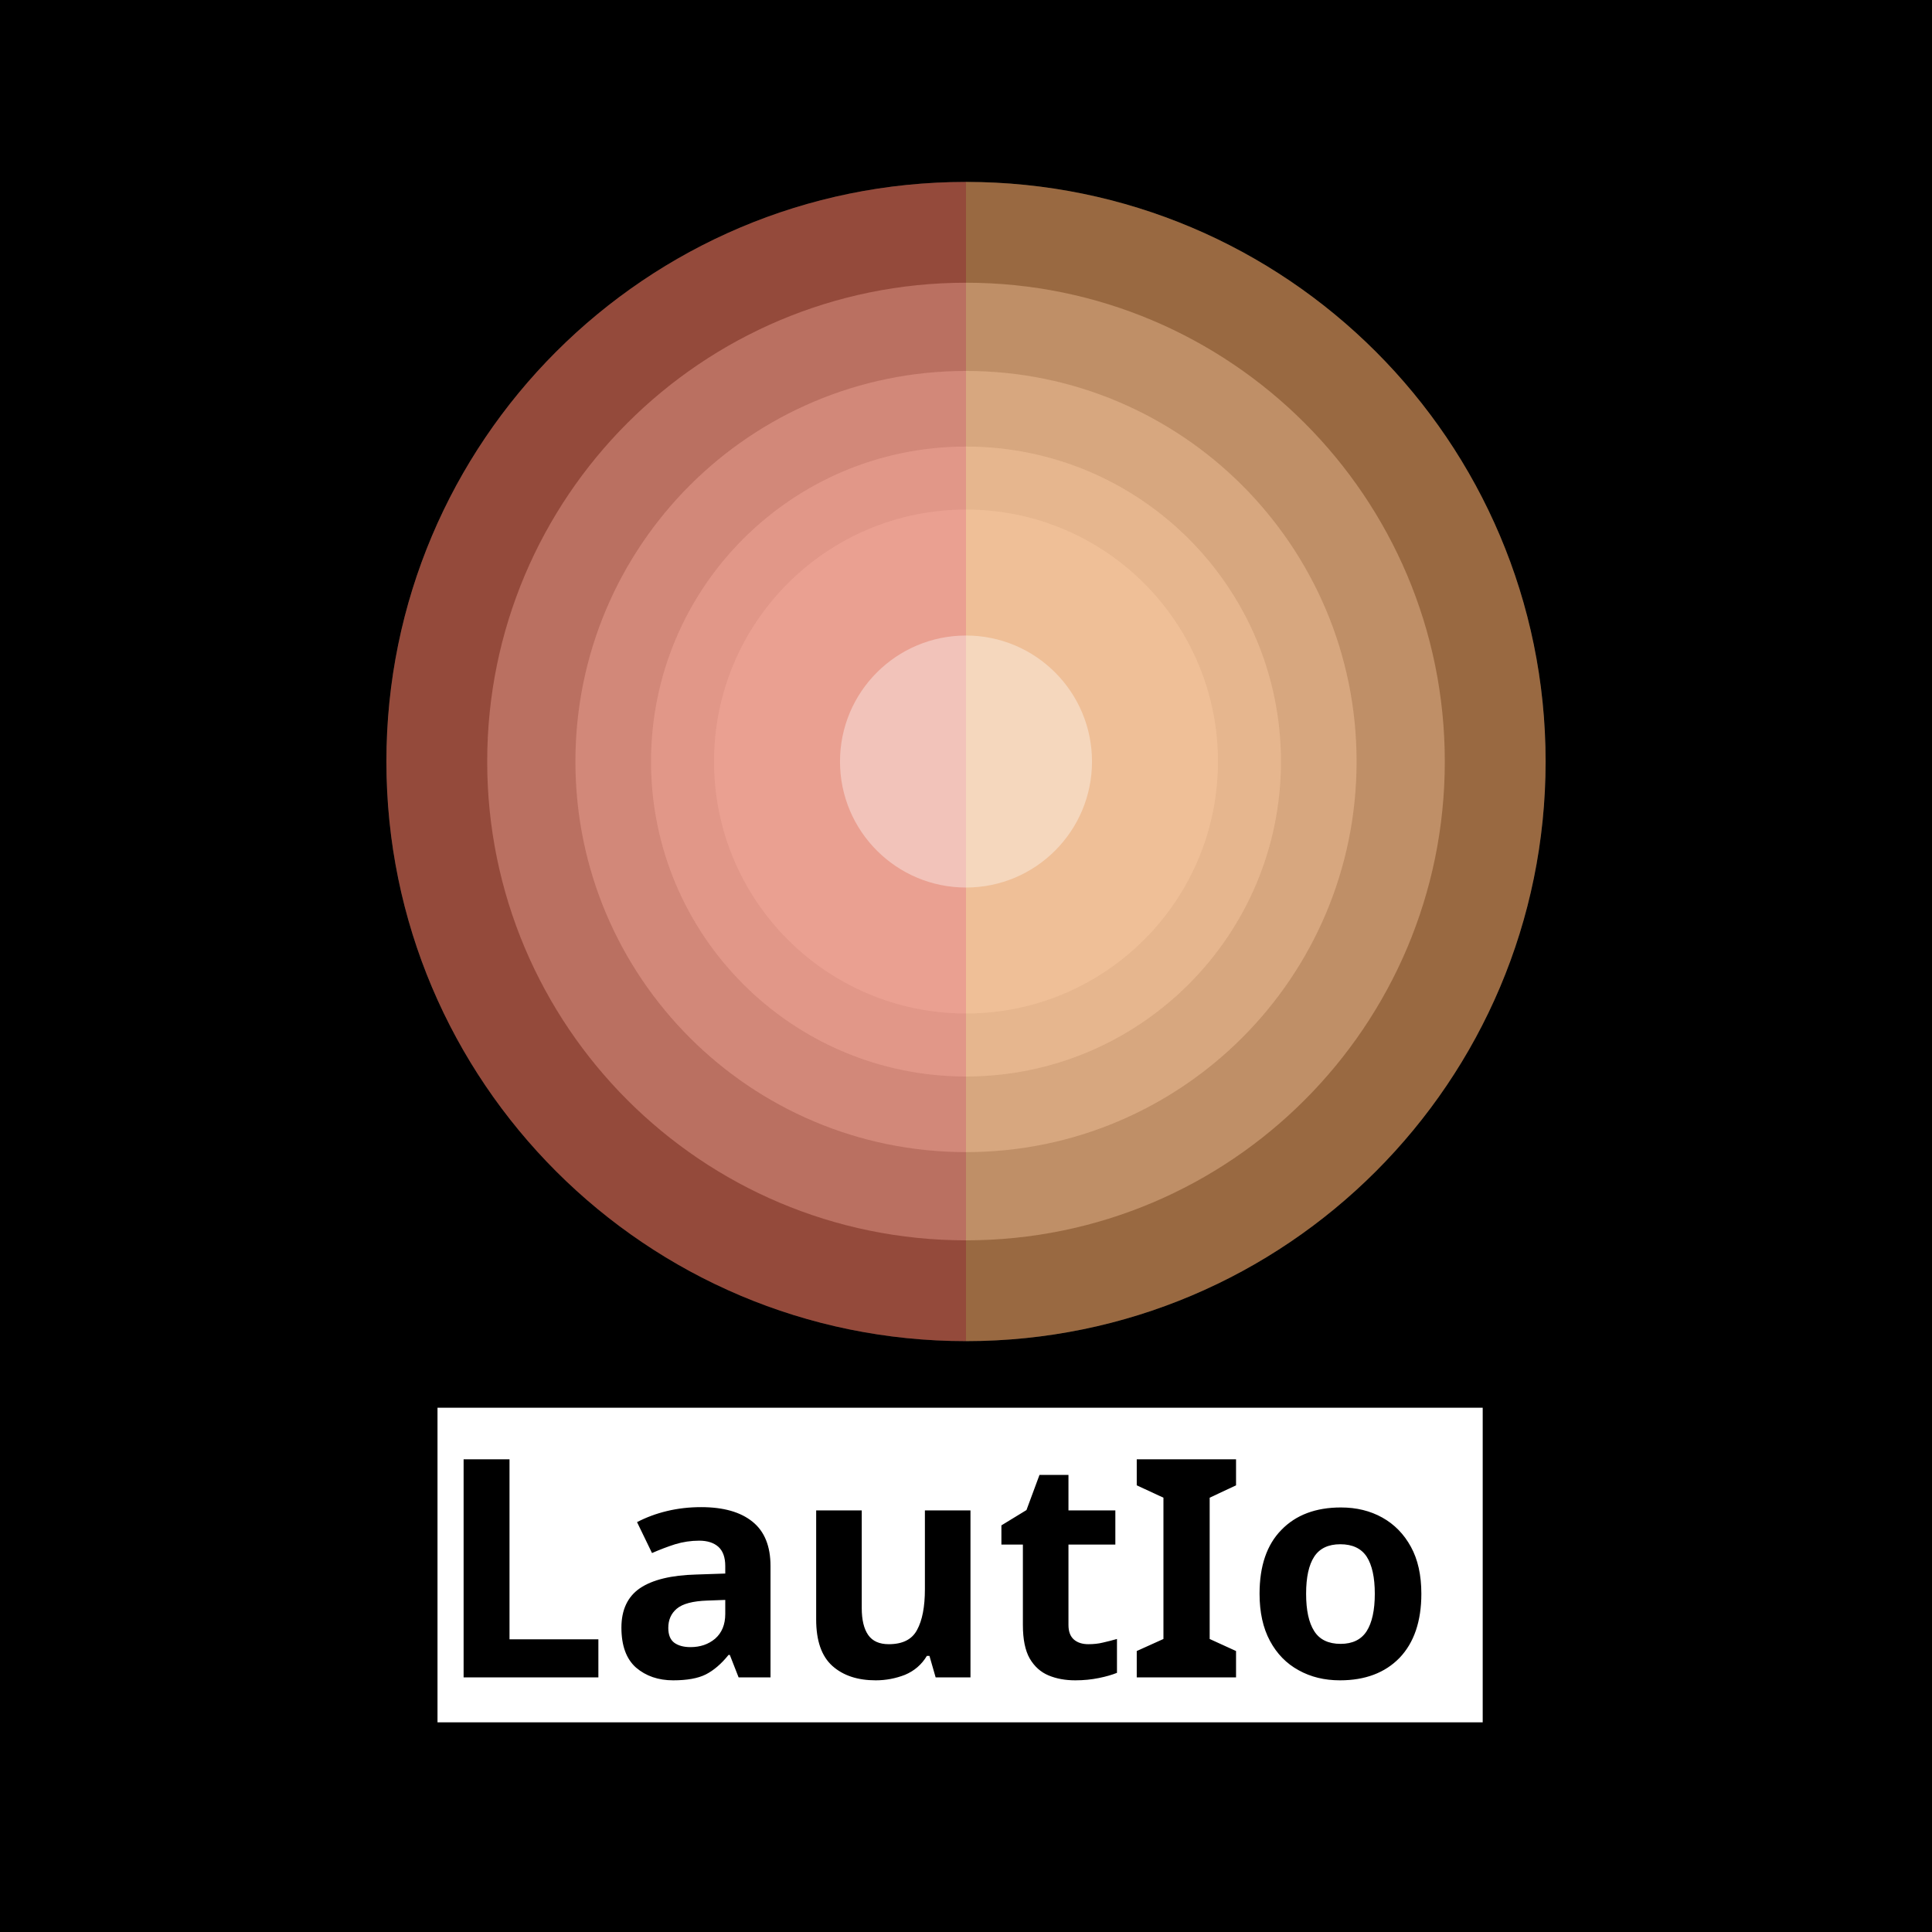
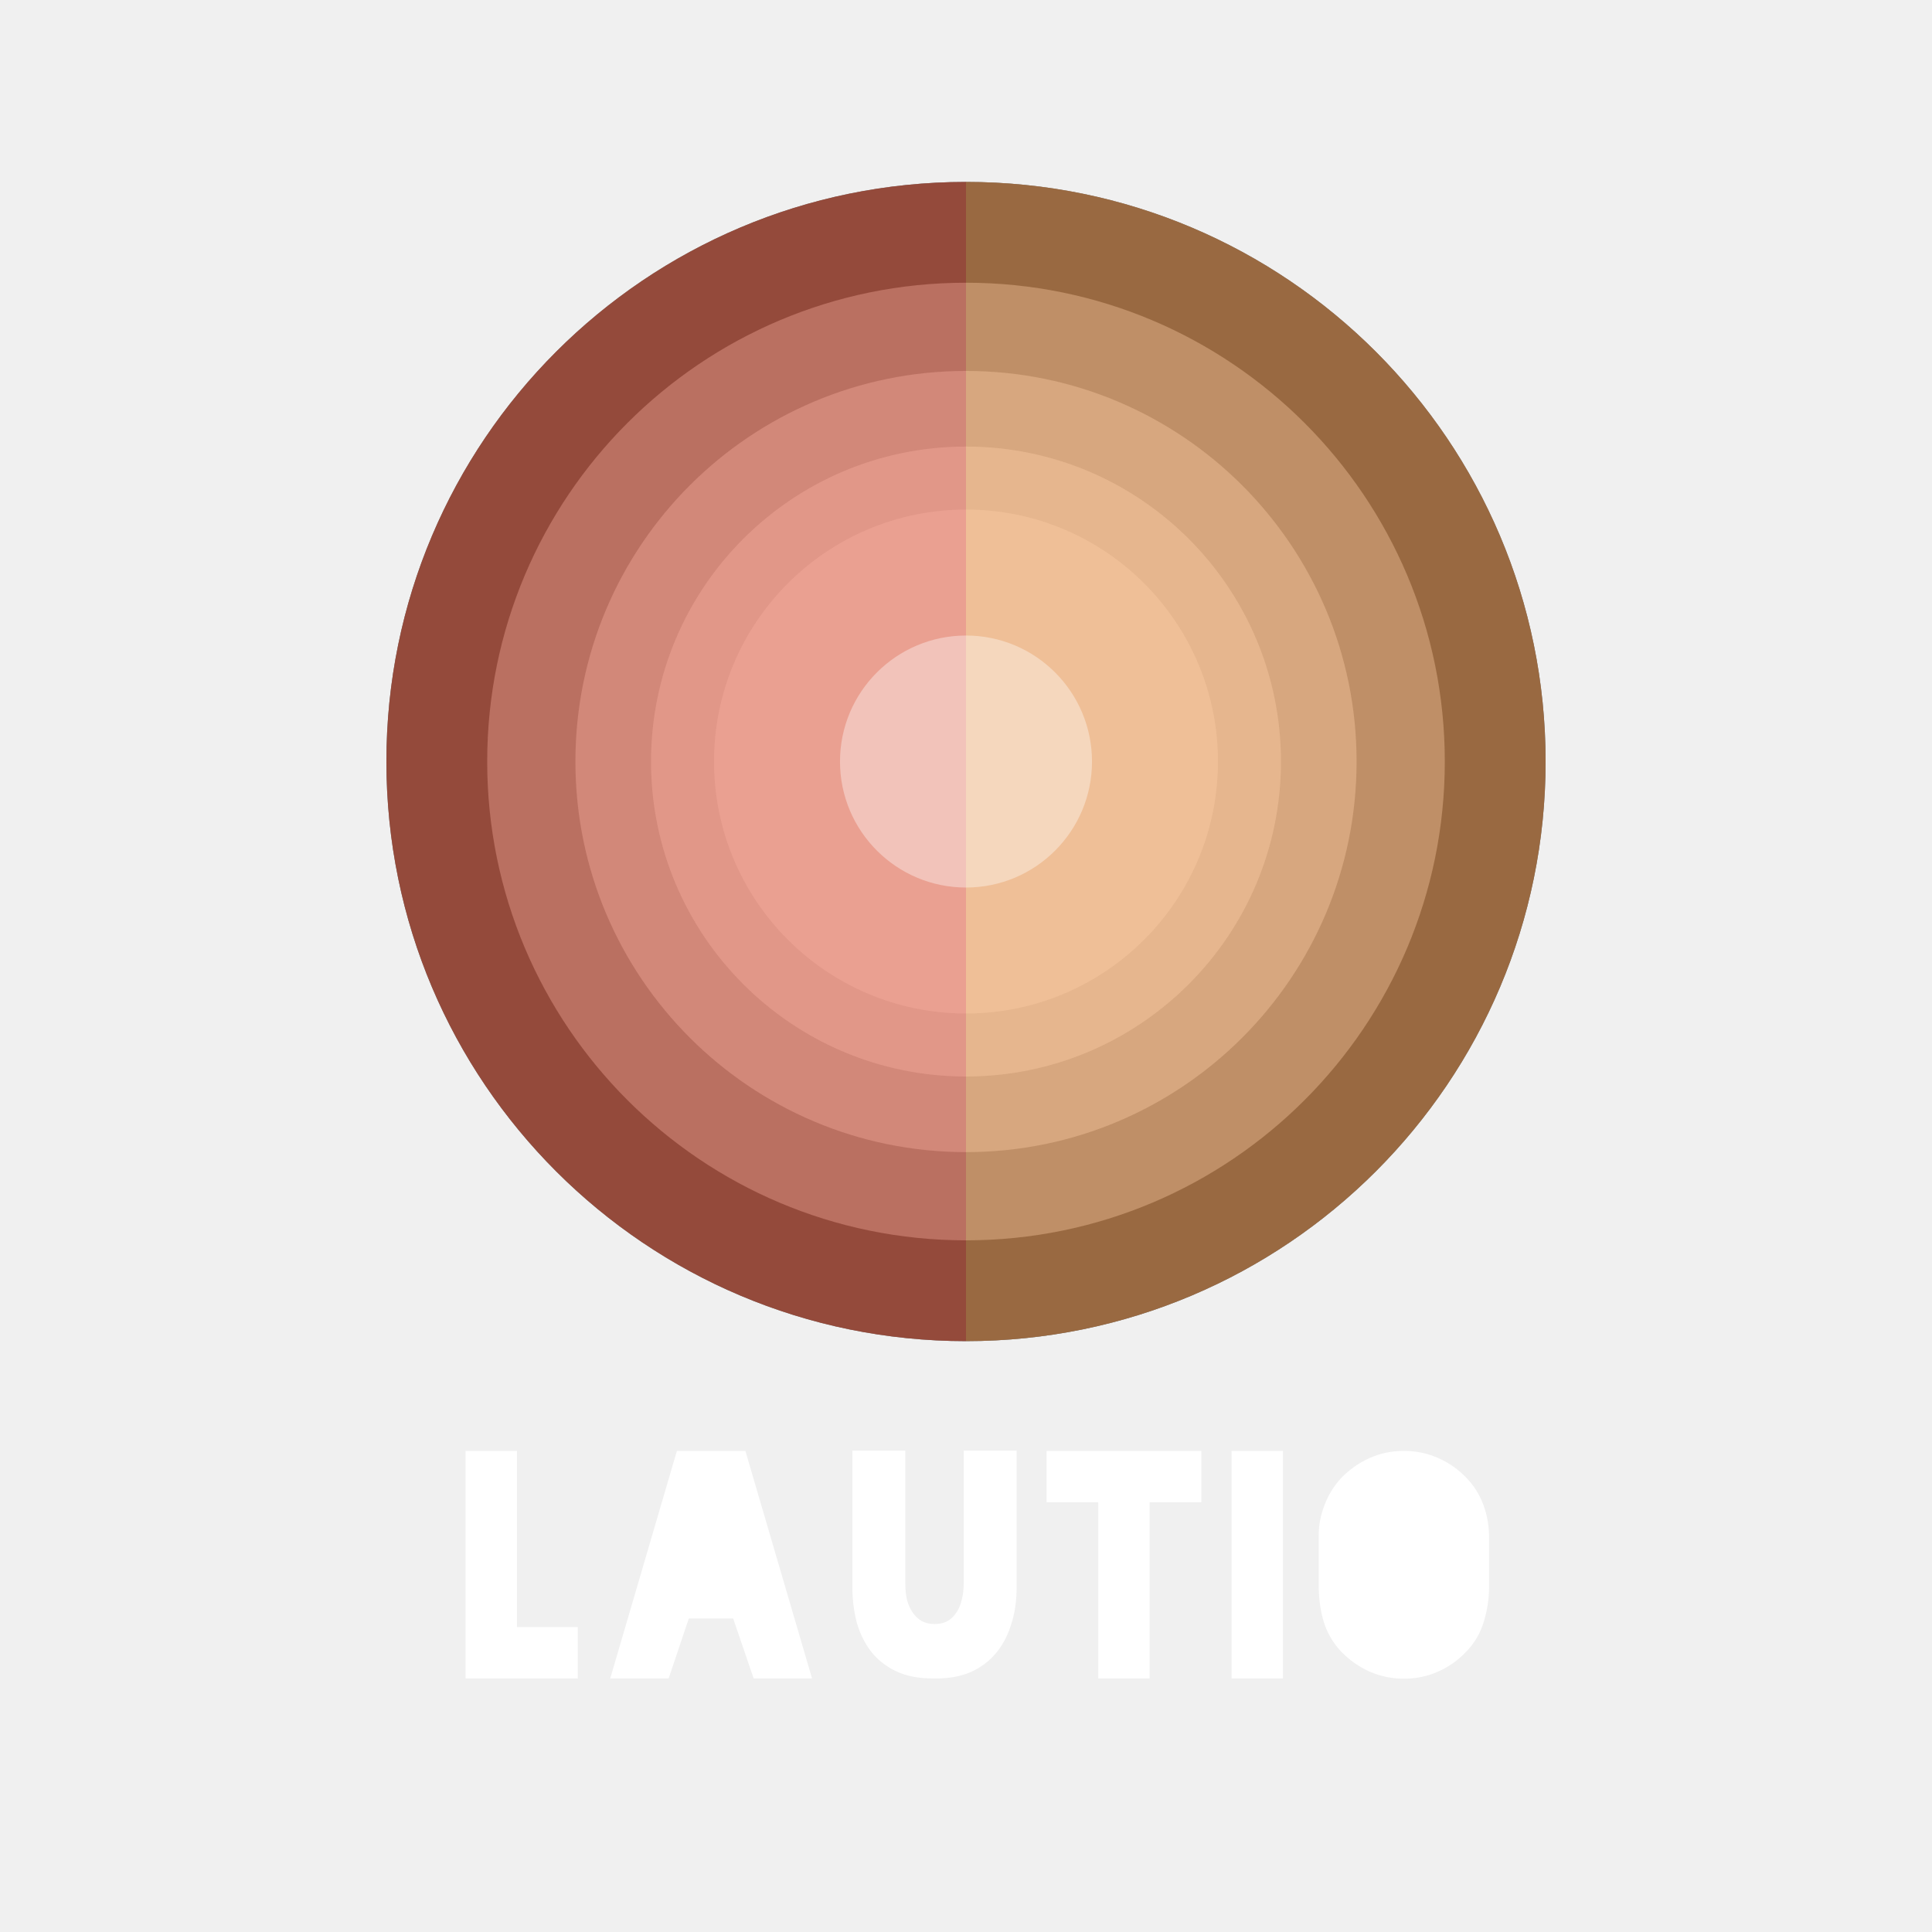
<svg xmlns="http://www.w3.org/2000/svg" width="100mm" height="100mm" viewBox="0 0 100 100" version="1.1" id="svg8">
  <defs id="defs2" />
  <g id="layer1">
-     <rect style="fill:#000000;fill-opacity:1;stroke:none;stroke-width:5;stroke-linecap:round;paint-order:stroke fill markers;stop-color:#000000" id="rect833" width="100" height="100" x="0" y="0" />
+     <circle style="fill:#000000;stroke-width:0.1;stroke-linecap:round;paint-order:stroke fill markers;stop-color:#000000" id="path952" cx="50" cy="39.417" r="30" />
    <g id="g1103" transform="matrix(1.304348,0,0,1.304348,-15.21739,-25.80072)">
      <circle style="fill:#ffffff;fill-opacity:0.368;stroke:none;stroke-width:10;stroke-linecap:round;paint-order:stroke fill markers;stop-color:#000000" id="path835-6" cx="50" cy="50" r="10" />
      <circle style="fill:#ffffff;fill-opacity:0.368;stroke:none;stroke-width:23;stroke-linecap:round;paint-order:stroke fill markers;stop-color:#000000" id="path835-6-7-5-2-9" cx="50" cy="50" r="23" />
      <circle style="fill:#ffffff;fill-opacity:0.368;stroke:none;stroke-width:12.5;stroke-linecap:round;paint-order:stroke fill markers;stop-color:#000000" id="path835-6-7" cx="50" cy="50" r="12.5" />
      <circle style="fill:#ffffff;fill-opacity:0.368;stroke:none;stroke-width:15.5;stroke-linecap:round;paint-order:stroke fill markers;stop-color:#000000" id="path835-6-7-5" cx="50" cy="50" r="15.5" />
      <circle style="fill:#ffffff;fill-opacity:0.368;stroke:none;stroke-width:19;stroke-linecap:round;paint-order:stroke fill markers;stop-color:#000000" id="path835-6-7-5-2" cx="50" cy="50" r="19" />
      <path id="rect999-1" style="fill:#f32b00;fill-opacity:0.368;stroke:none;stroke-width:2.948;stroke-linecap:round;paint-order:stroke fill markers;stop-color:#000000" d="m 49.966,27 a 23,23 0 0 0 -22.966,23 23,23 0 0 0 0,0.034 23,23 0 0 0 23,22.966 V 27 Z" />
      <path id="rect999" style="fill:#ff7e11;fill-opacity:0.368;stroke:none;stroke-width:2.948;stroke-linecap:round;paint-order:stroke fill markers;stop-color:#000000" d="m 50,27 v 46 h 0.034 a 23,23 0 0 0 22.966,-23 23,23 0 0 0 0,-0.035 23,23 0 0 0 -23,-22.966 z" />
      <circle style="fill:#ffffff;fill-opacity:0.368;stroke:none;stroke-width:5;stroke-linecap:round;paint-order:stroke fill markers;stop-color:#000000" id="path835" cx="50" cy="50" r="5" />
    </g>
-     <g id="g865" transform="matrix(1.078403,0,0,1.078403,-3.92013,-1.455599)">
-       <rect style="fill:#ffffff;fill-opacity:1;stroke-width:4.918;stroke-linecap:round;paint-order:stroke fill markers;stop-color:#000000" id="rect852" width="50.166" height="15.1" x="24.634" y="68.916" />
-       <text xml:space="preserve" style="font-weight:bold;font-size:14.676px;line-height:1.25;font-family:'Blackout 2AM';-inkscape-font-specification:'Blackout 2AM Bold';letter-spacing:0px;word-spacing:0px;stroke-width:0.367" x="24.559" y="81.859" id="text850">
-         <tspan id="tspan848" x="24.559" y="81.859" style="stroke-width:0.367">LautIo</tspan>
-       </text>
-     </g>
+     <path id="rect31" style="fill:#ffffff;stroke-width:0.102;stroke-linecap:round;paint-order:stroke fill markers;stop-color:#000000" d="m 22.928,72.772 v 16.555 h 5.17e-4 v -16.555 z m 21.193,2.311 v 7.091 c 0,0.623 0.073,1.219 0.221,1.789 0.158,0.57 0.406,1.076 0.744,1.519 0.338,0.433 0.775,0.776 1.314,1.029 0.538,0.253 1.192,0.374 1.963,0.364 h 0.015 c 0.696,0.011 1.308,-0.095 1.836,-0.316 0.528,-0.232 0.965,-0.554 1.314,-0.966 0.359,-0.422 0.628,-0.923 0.807,-1.503 0.19,-0.58 0.285,-1.219 0.285,-1.915 V 75.083 H 49.882 v 6.885 c 0,0.285 -0.032,0.554 -0.095,0.807 -0.053,0.253 -0.142,0.475 -0.269,0.665 -0.116,0.19 -0.269,0.343 -0.459,0.459 -0.19,0.106 -0.417,0.159 -0.681,0.159 -0.264,0 -0.491,-0.053 -0.681,-0.159 -0.19,-0.116 -0.348,-0.269 -0.474,-0.459 -0.127,-0.19 -0.222,-0.411 -0.285,-0.665 -0.053,-0.253 -0.079,-0.522 -0.079,-0.807 v -6.885 z m -20.022,0.016 v 11.775 h 5.809 V 84.215 h -3.15 v -9.116 z m 10.937,0 -3.45,11.775 h 3.023 l 1.044,-3.102 h 2.295 l 1.06,3.102 h 3.023 L 38.581,75.099 Z m 19.135,0 v 2.659 h 2.675 v 9.116 h 2.659 v -9.116 h 2.675 v -2.659 z m 9.575,0 v 11.775 h 2.659 V 75.099 Z m 8.911,0 c -0.623,0 -1.208,0.121 -1.756,0.364 -0.549,0.243 -1.045,0.591 -1.488,1.044 -0.369,0.401 -0.654,0.866 -0.855,1.393 -0.2,0.517 -0.301,1.028 -0.301,1.535 v 2.754 c 0.011,0.633 0.1,1.229 0.269,1.788 0.179,0.559 0.475,1.061 0.886,1.504 0.443,0.454 0.939,0.802 1.488,1.044 0.559,0.243 1.145,0.364 1.756,0.364 h 0.016 c 0.623,0 1.208,-0.122 1.756,-0.364 0.559,-0.243 1.055,-0.596 1.488,-1.06 0.422,-0.443 0.718,-0.954 0.887,-1.535 0.179,-0.591 0.269,-1.171 0.269,-1.741 V 79.435 c -0.011,-0.538 -0.111,-1.06 -0.301,-1.567 -0.19,-0.506 -0.475,-0.96 -0.855,-1.361 -0.433,-0.454 -0.929,-0.802 -1.488,-1.044 -0.549,-0.243 -1.134,-0.364 -1.756,-0.364 z" />
  </g>
</svg>
